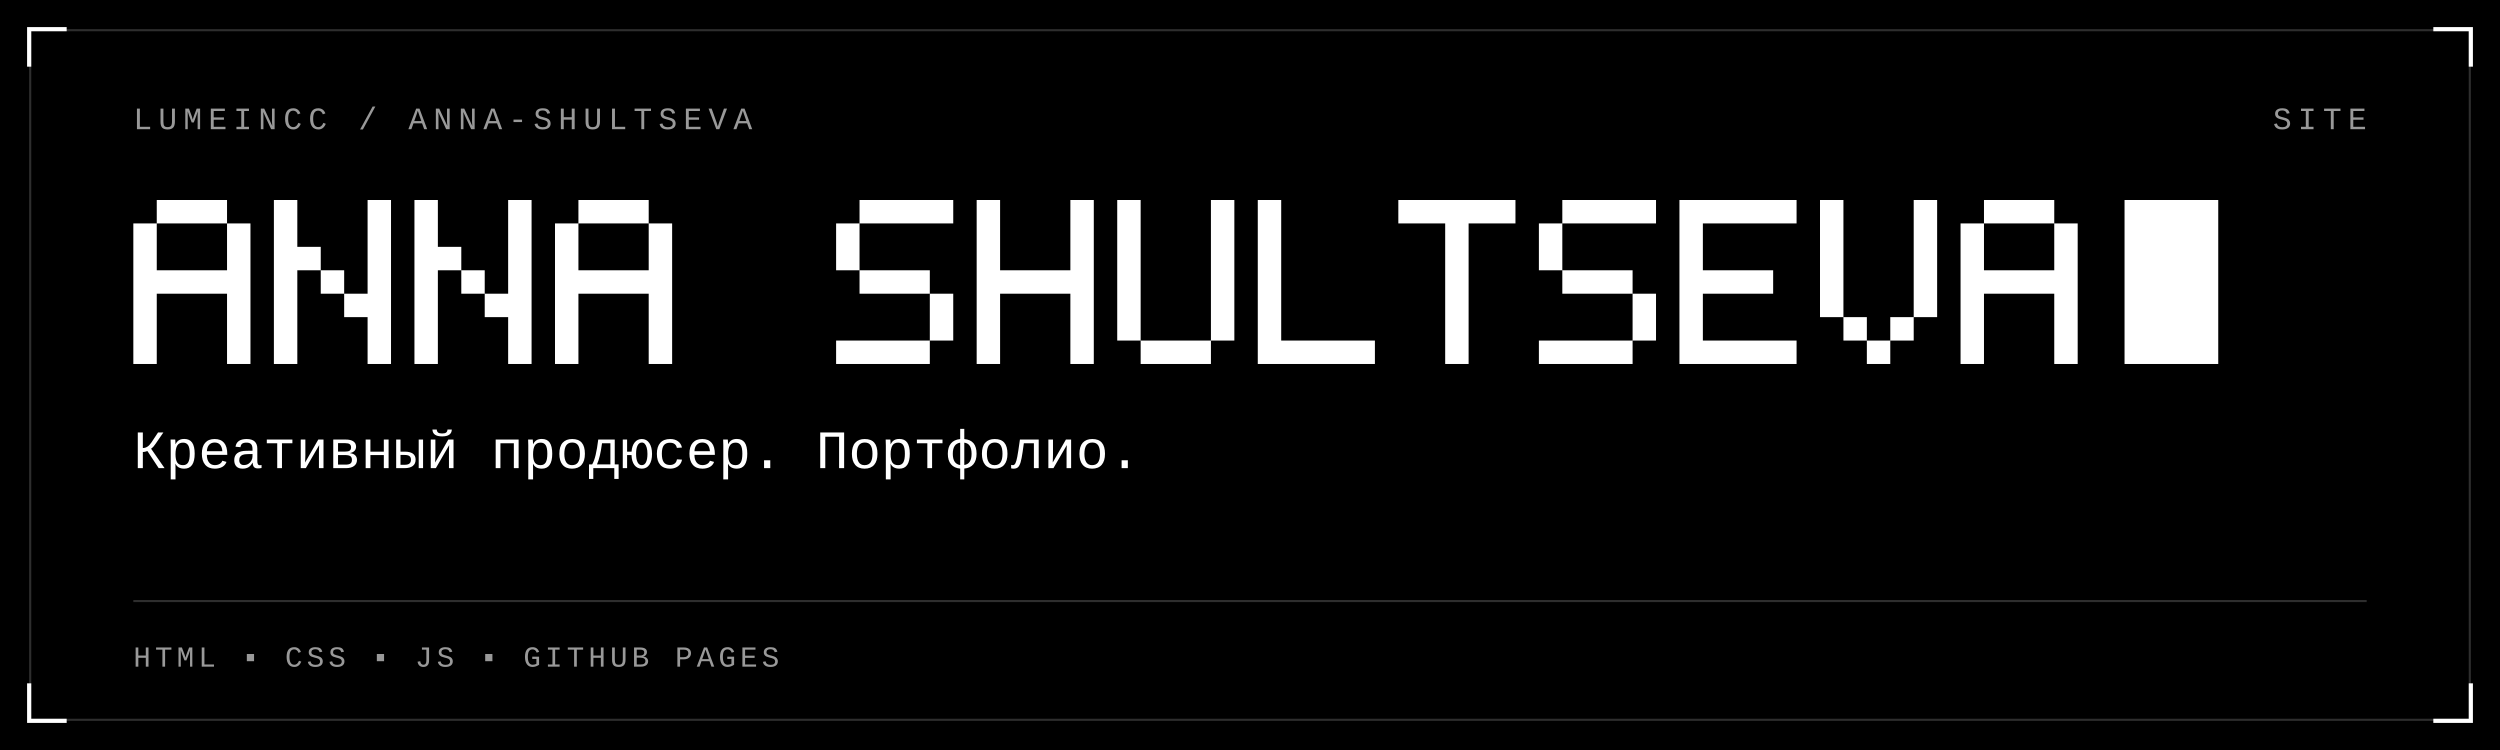
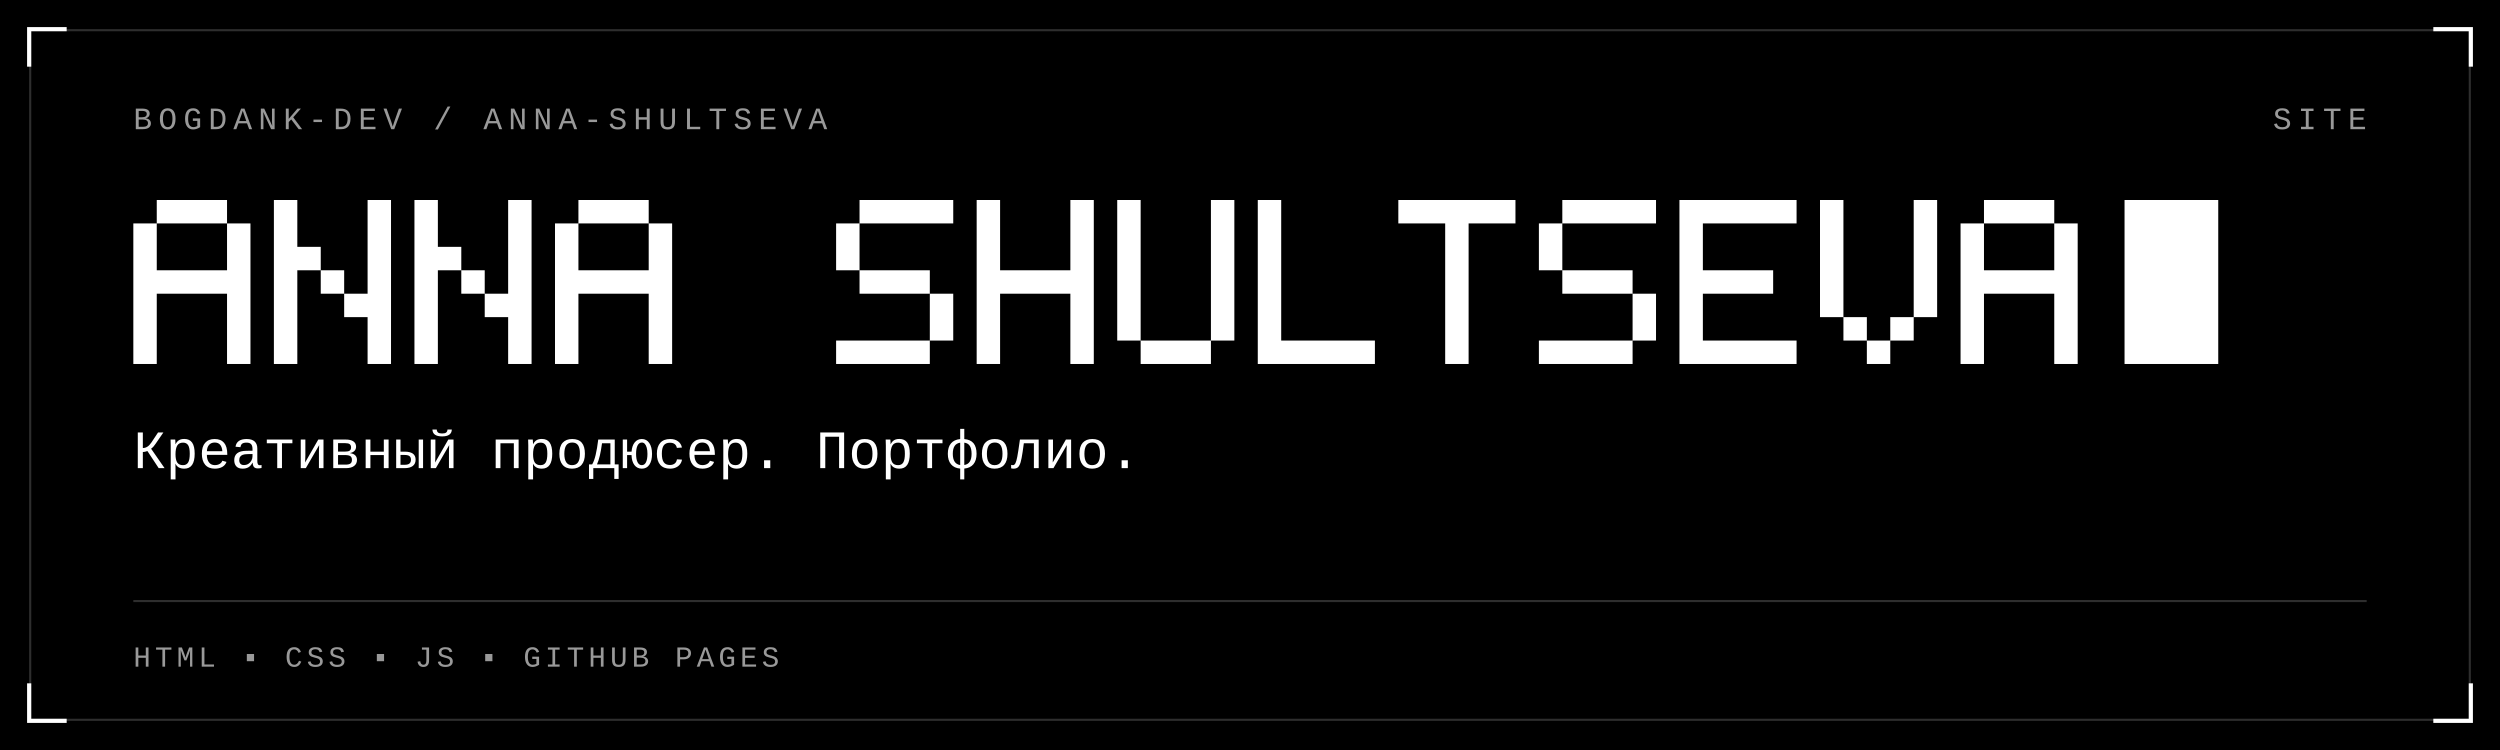
<svg xmlns="http://www.w3.org/2000/svg" viewBox="0 0 1200 360" width="1200" height="360" role="img" aria-label="ANNA SHULTSEVA. Креативный продюсер. Портфолио.">
  <rect width="1200" height="360" fill="#000000" />
  <rect x="14.5" y="14.5" width="1171" height="331" fill="none" stroke="#ffffff" stroke-opacity="0.18" />
  <path d="M14 32V14H32" fill="none" stroke="#ffffff" stroke-width="2" />
  <path d="M1186 32V14H1168" fill="none" stroke="#ffffff" stroke-width="2" />
  <path d="M14 328V346H32" fill="none" stroke="#ffffff" stroke-width="2" />
  <path d="M1186 328V346H1168" fill="none" stroke="#ffffff" stroke-width="2" />
-   <text x="64" y="62" font-family="ui-monospace,SFMono-Regular,'SF Mono',Menlo,Consolas,'Liberation Mono','DejaVu Sans Mono',monospace" font-size="15" font-weight="400" fill="#ffffff" fill-opacity="0.6" letter-spacing="3" text-anchor="start">LUMEINCC / ANNA-SHULTSEVA</text>
+   <text x="64" y="62" font-family="ui-monospace,SFMono-Regular,'SF Mono',Menlo,Consolas,'Liberation Mono','DejaVu Sans Mono',monospace" font-size="15" font-weight="400" fill="#ffffff" fill-opacity="0.6" letter-spacing="3" text-anchor="start">BOGDANK-DEV / ANNA-SHULTSEVA</text>
  <text x="1136" y="62" font-family="ui-monospace,SFMono-Regular,'SF Mono',Menlo,Consolas,'Liberation Mono','DejaVu Sans Mono',monospace" font-size="15" font-weight="400" fill="#ffffff" fill-opacity="0.6" letter-spacing="3" text-anchor="end">SITE</text>
  <g fill="#ffffff">
    <path d="M75.244 96h33.733v11.244h-33.733zM64 107.244h11.244v11.244h-11.244zM108.978 107.244h11.244v11.244h-11.244zM64 118.489h11.244v11.244h-11.244zM108.978 118.489h11.244v11.244h-11.244zM64 129.733h56.222v11.244h-56.222zM64 140.978h11.244v11.244h-11.244zM108.978 140.978h11.244v11.244h-11.244zM64 152.222h11.244v11.244h-11.244zM108.978 152.222h11.244v11.244h-11.244zM64 163.467h11.244v11.244h-11.244zM108.978 163.467h11.244v11.244h-11.244zM131.467 96h11.244v11.244h-11.244zM176.444 96h11.244v11.244h-11.244zM131.467 107.244h11.244v11.244h-11.244zM176.444 107.244h11.244v11.244h-11.244zM131.467 118.489h22.489v11.244h-22.489zM176.444 118.489h11.244v11.244h-11.244zM131.467 129.733h11.244v11.244h-11.244zM153.956 129.733h11.244v11.244h-11.244zM176.444 129.733h11.244v11.244h-11.244zM131.467 140.978h11.244v11.244h-11.244zM165.2 140.978h22.489v11.244h-22.489zM131.467 152.222h11.244v11.244h-11.244zM176.444 152.222h11.244v11.244h-11.244zM131.467 163.467h11.244v11.244h-11.244zM176.444 163.467h11.244v11.244h-11.244zM198.933 96h11.244v11.244h-11.244zM243.911 96h11.244v11.244h-11.244zM198.933 107.244h11.244v11.244h-11.244zM243.911 107.244h11.244v11.244h-11.244zM198.933 118.489h22.489v11.244h-22.489zM243.911 118.489h11.244v11.244h-11.244zM198.933 129.733h11.244v11.244h-11.244zM221.422 129.733h11.244v11.244h-11.244zM243.911 129.733h11.244v11.244h-11.244zM198.933 140.978h11.244v11.244h-11.244zM232.667 140.978h22.489v11.244h-22.489zM198.933 152.222h11.244v11.244h-11.244zM243.911 152.222h11.244v11.244h-11.244zM198.933 163.467h11.244v11.244h-11.244zM243.911 163.467h11.244v11.244h-11.244zM277.644 96h33.733v11.244h-33.733zM266.4 107.244h11.244v11.244h-11.244zM311.378 107.244h11.244v11.244h-11.244zM266.4 118.489h11.244v11.244h-11.244zM311.378 118.489h11.244v11.244h-11.244zM266.4 129.733h56.222v11.244h-56.222zM266.4 140.978h11.244v11.244h-11.244zM311.378 140.978h11.244v11.244h-11.244zM266.4 152.222h11.244v11.244h-11.244zM311.378 152.222h11.244v11.244h-11.244zM266.4 163.467h11.244v11.244h-11.244zM311.378 163.467h11.244v11.244h-11.244zM412.578 96h44.978v11.244h-44.978zM401.333 107.244h11.244v11.244h-11.244zM401.333 118.489h11.244v11.244h-11.244zM412.578 129.733h33.733v11.244h-33.733zM446.311 140.978h11.244v11.244h-11.244zM446.311 152.222h11.244v11.244h-11.244zM401.333 163.467h44.978v11.244h-44.978zM468.8 96h11.244v11.244h-11.244zM513.778 96h11.244v11.244h-11.244zM468.8 107.244h11.244v11.244h-11.244zM513.778 107.244h11.244v11.244h-11.244zM468.8 118.489h11.244v11.244h-11.244zM513.778 118.489h11.244v11.244h-11.244zM468.8 129.733h56.222v11.244h-56.222zM468.8 140.978h11.244v11.244h-11.244zM513.778 140.978h11.244v11.244h-11.244zM468.8 152.222h11.244v11.244h-11.244zM513.778 152.222h11.244v11.244h-11.244zM468.8 163.467h11.244v11.244h-11.244zM513.778 163.467h11.244v11.244h-11.244zM536.267 96h11.244v11.244h-11.244zM581.244 96h11.244v11.244h-11.244zM536.267 107.244h11.244v11.244h-11.244zM581.244 107.244h11.244v11.244h-11.244zM536.267 118.489h11.244v11.244h-11.244zM581.244 118.489h11.244v11.244h-11.244zM536.267 129.733h11.244v11.244h-11.244zM581.244 129.733h11.244v11.244h-11.244zM536.267 140.978h11.244v11.244h-11.244zM581.244 140.978h11.244v11.244h-11.244zM536.267 152.222h11.244v11.244h-11.244zM581.244 152.222h11.244v11.244h-11.244zM547.511 163.467h33.733v11.244h-33.733zM603.733 96h11.244v11.244h-11.244zM603.733 107.244h11.244v11.244h-11.244zM603.733 118.489h11.244v11.244h-11.244zM603.733 129.733h11.244v11.244h-11.244zM603.733 140.978h11.244v11.244h-11.244zM603.733 152.222h11.244v11.244h-11.244zM603.733 163.467h56.222v11.244h-56.222zM671.2 96h56.222v11.244h-56.222zM693.689 107.244h11.244v11.244h-11.244zM693.689 118.489h11.244v11.244h-11.244zM693.689 129.733h11.244v11.244h-11.244zM693.689 140.978h11.244v11.244h-11.244zM693.689 152.222h11.244v11.244h-11.244zM693.689 163.467h11.244v11.244h-11.244zM749.911 96h44.978v11.244h-44.978zM738.667 107.244h11.244v11.244h-11.244zM738.667 118.489h11.244v11.244h-11.244zM749.911 129.733h33.733v11.244h-33.733zM783.644 140.978h11.244v11.244h-11.244zM783.644 152.222h11.244v11.244h-11.244zM738.667 163.467h44.978v11.244h-44.978zM806.133 96h56.222v11.244h-56.222zM806.133 107.244h11.244v11.244h-11.244zM806.133 118.489h11.244v11.244h-11.244zM806.133 129.733h44.978v11.244h-44.978zM806.133 140.978h11.244v11.244h-11.244zM806.133 152.222h11.244v11.244h-11.244zM806.133 163.467h56.222v11.244h-56.222zM873.6 96h11.244v11.244h-11.244zM918.578 96h11.244v11.244h-11.244zM873.6 107.244h11.244v11.244h-11.244zM918.578 107.244h11.244v11.244h-11.244zM873.6 118.489h11.244v11.244h-11.244zM918.578 118.489h11.244v11.244h-11.244zM873.6 129.733h11.244v11.244h-11.244zM918.578 129.733h11.244v11.244h-11.244zM873.6 140.978h11.244v11.244h-11.244zM918.578 140.978h11.244v11.244h-11.244zM884.844 152.222h11.244v11.244h-11.244zM907.333 152.222h11.244v11.244h-11.244zM896.089 163.467h11.244v11.244h-11.244zM952.311 96h33.733v11.244h-33.733zM941.067 107.244h11.244v11.244h-11.244zM986.044 107.244h11.244v11.244h-11.244zM941.067 118.489h11.244v11.244h-11.244zM986.044 118.489h11.244v11.244h-11.244zM941.067 129.733h56.222v11.244h-56.222zM941.067 140.978h11.244v11.244h-11.244zM986.044 140.978h11.244v11.244h-11.244zM941.067 152.222h11.244v11.244h-11.244zM986.044 152.222h11.244v11.244h-11.244zM941.067 163.467h11.244v11.244h-11.244zM986.044 163.467h11.244v11.244h-11.244z" />
  </g>
  <rect x="1019.78" y="96" width="44.978" height="78.711" fill="#ffffff">
    <animate attributeName="opacity" values="1;1;0;0" keyTimes="0;0.5;0.5;1" dur="1.1s" repeatCount="indefinite" />
  </rect>
  <text x="64" y="224.711" font-family="ui-monospace,SFMono-Regular,'SF Mono',Menlo,Consolas,'Liberation Mono','DejaVu Sans Mono',monospace" font-size="26" font-weight="400" fill="#ffffff" fill-opacity="1" letter-spacing="0" text-anchor="start">Креативный продюсер. Портфолио.</text>
  <rect x="64" y="288" width="1072" height="1" fill="#ffffff" fill-opacity="0.18" />
  <text x="64" y="320" font-family="ui-monospace,SFMono-Regular,'SF Mono',Menlo,Consolas,'Liberation Mono','DejaVu Sans Mono',monospace" font-size="14" font-weight="400" fill="#ffffff" fill-opacity="0.6" letter-spacing="2" text-anchor="start">HTML  ▪  CSS  ▪  JS  ▪  GITHUB PAGES</text>
</svg>
